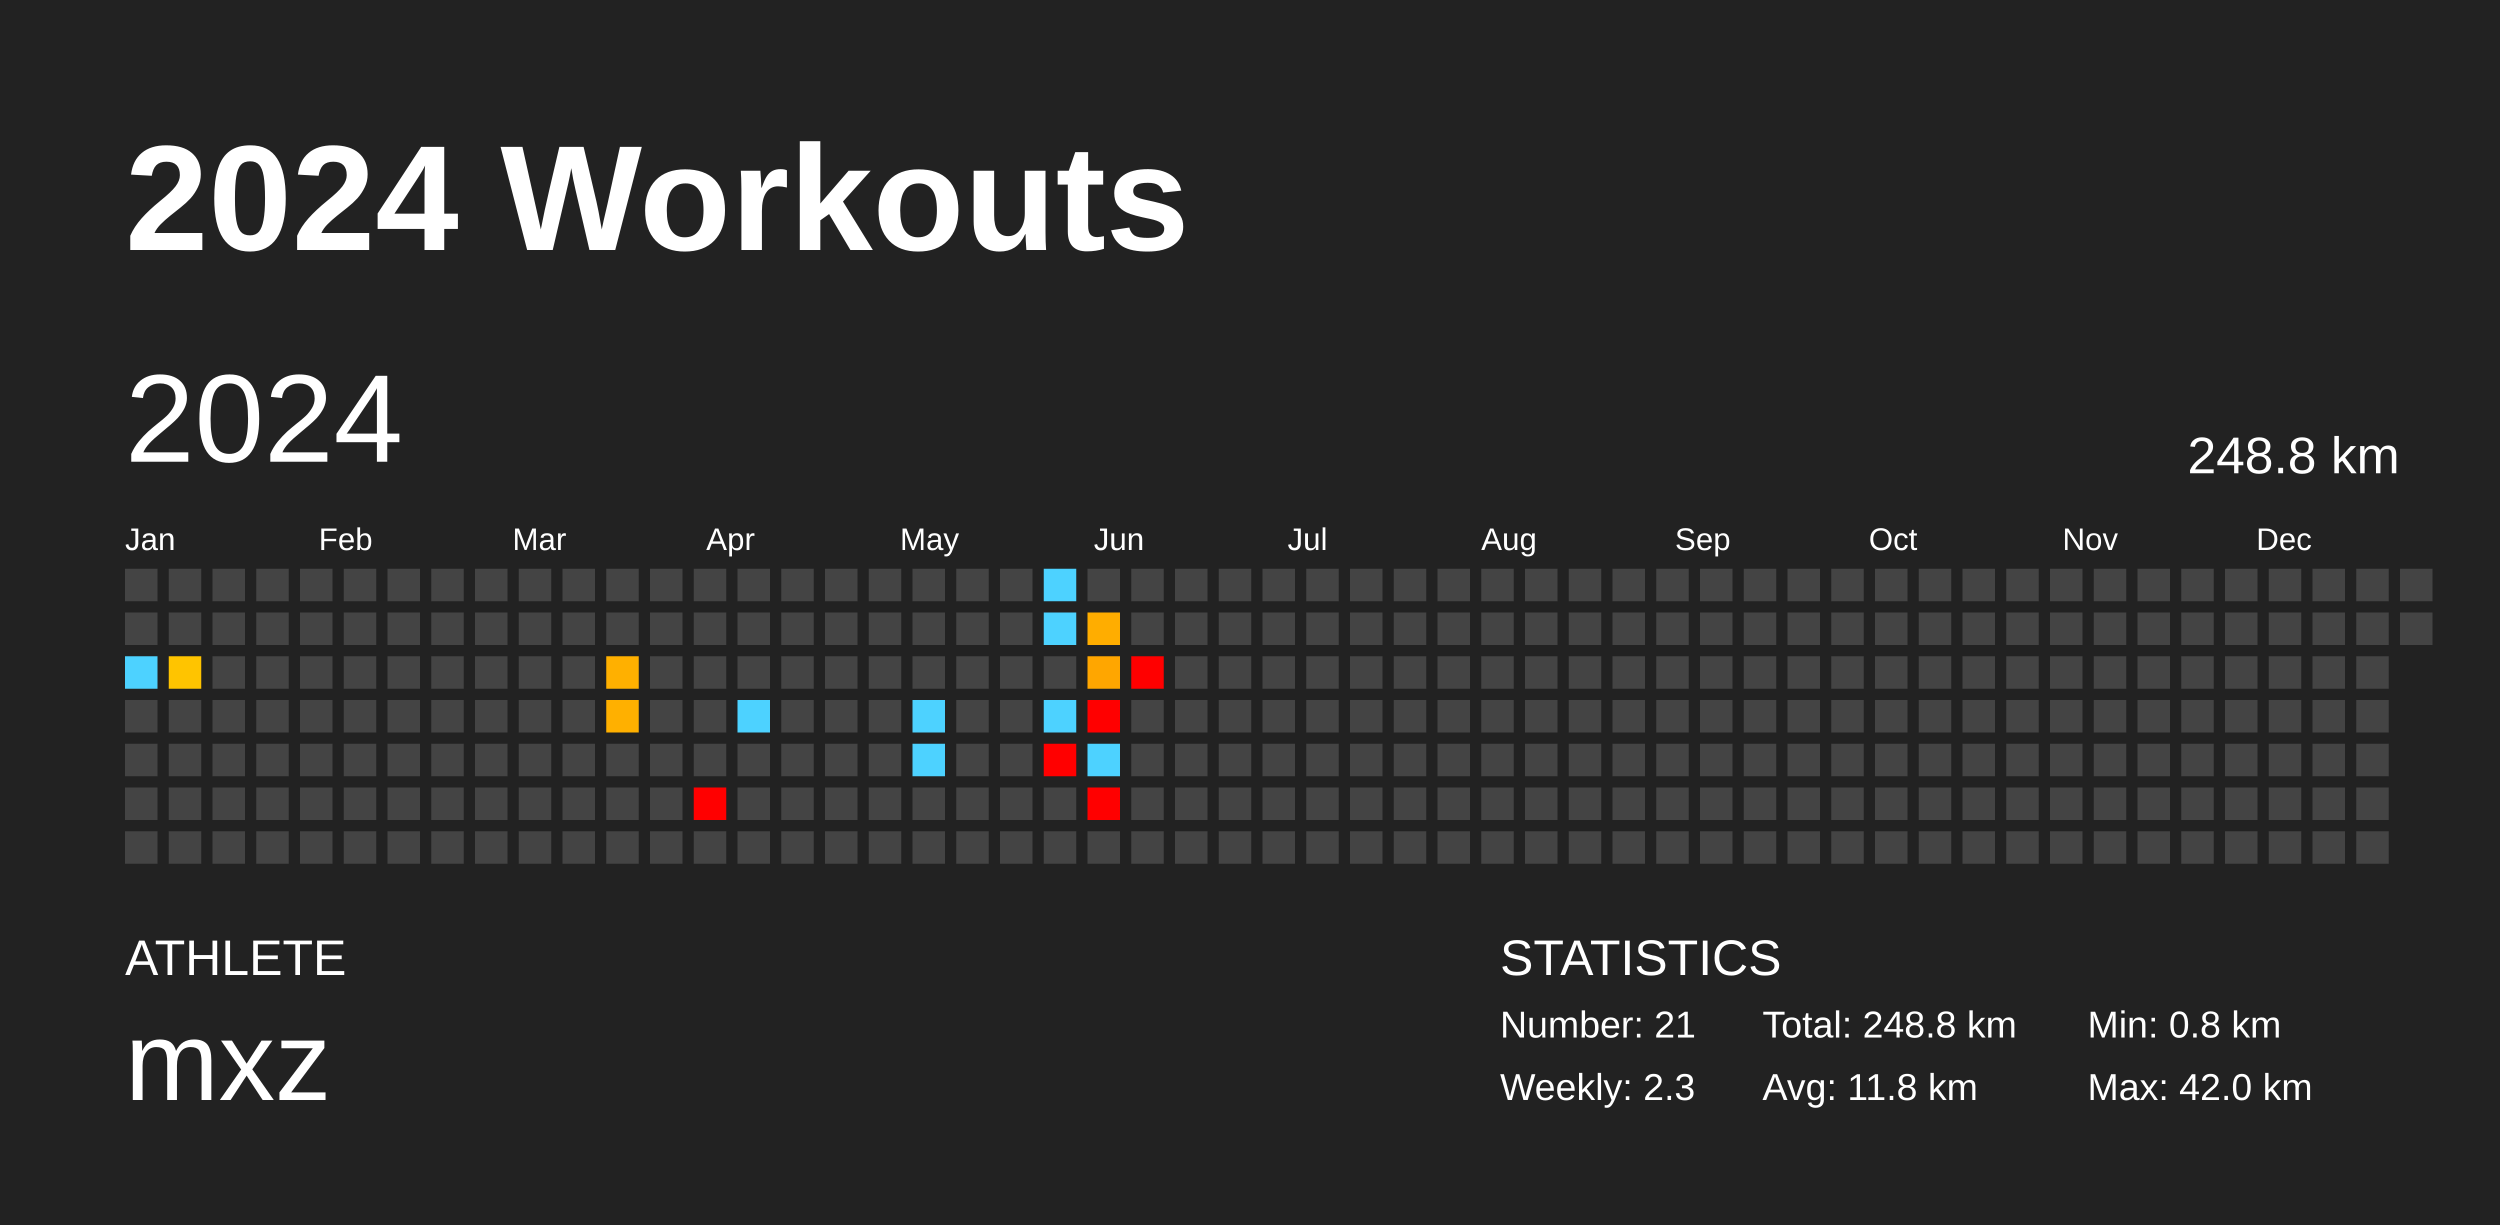
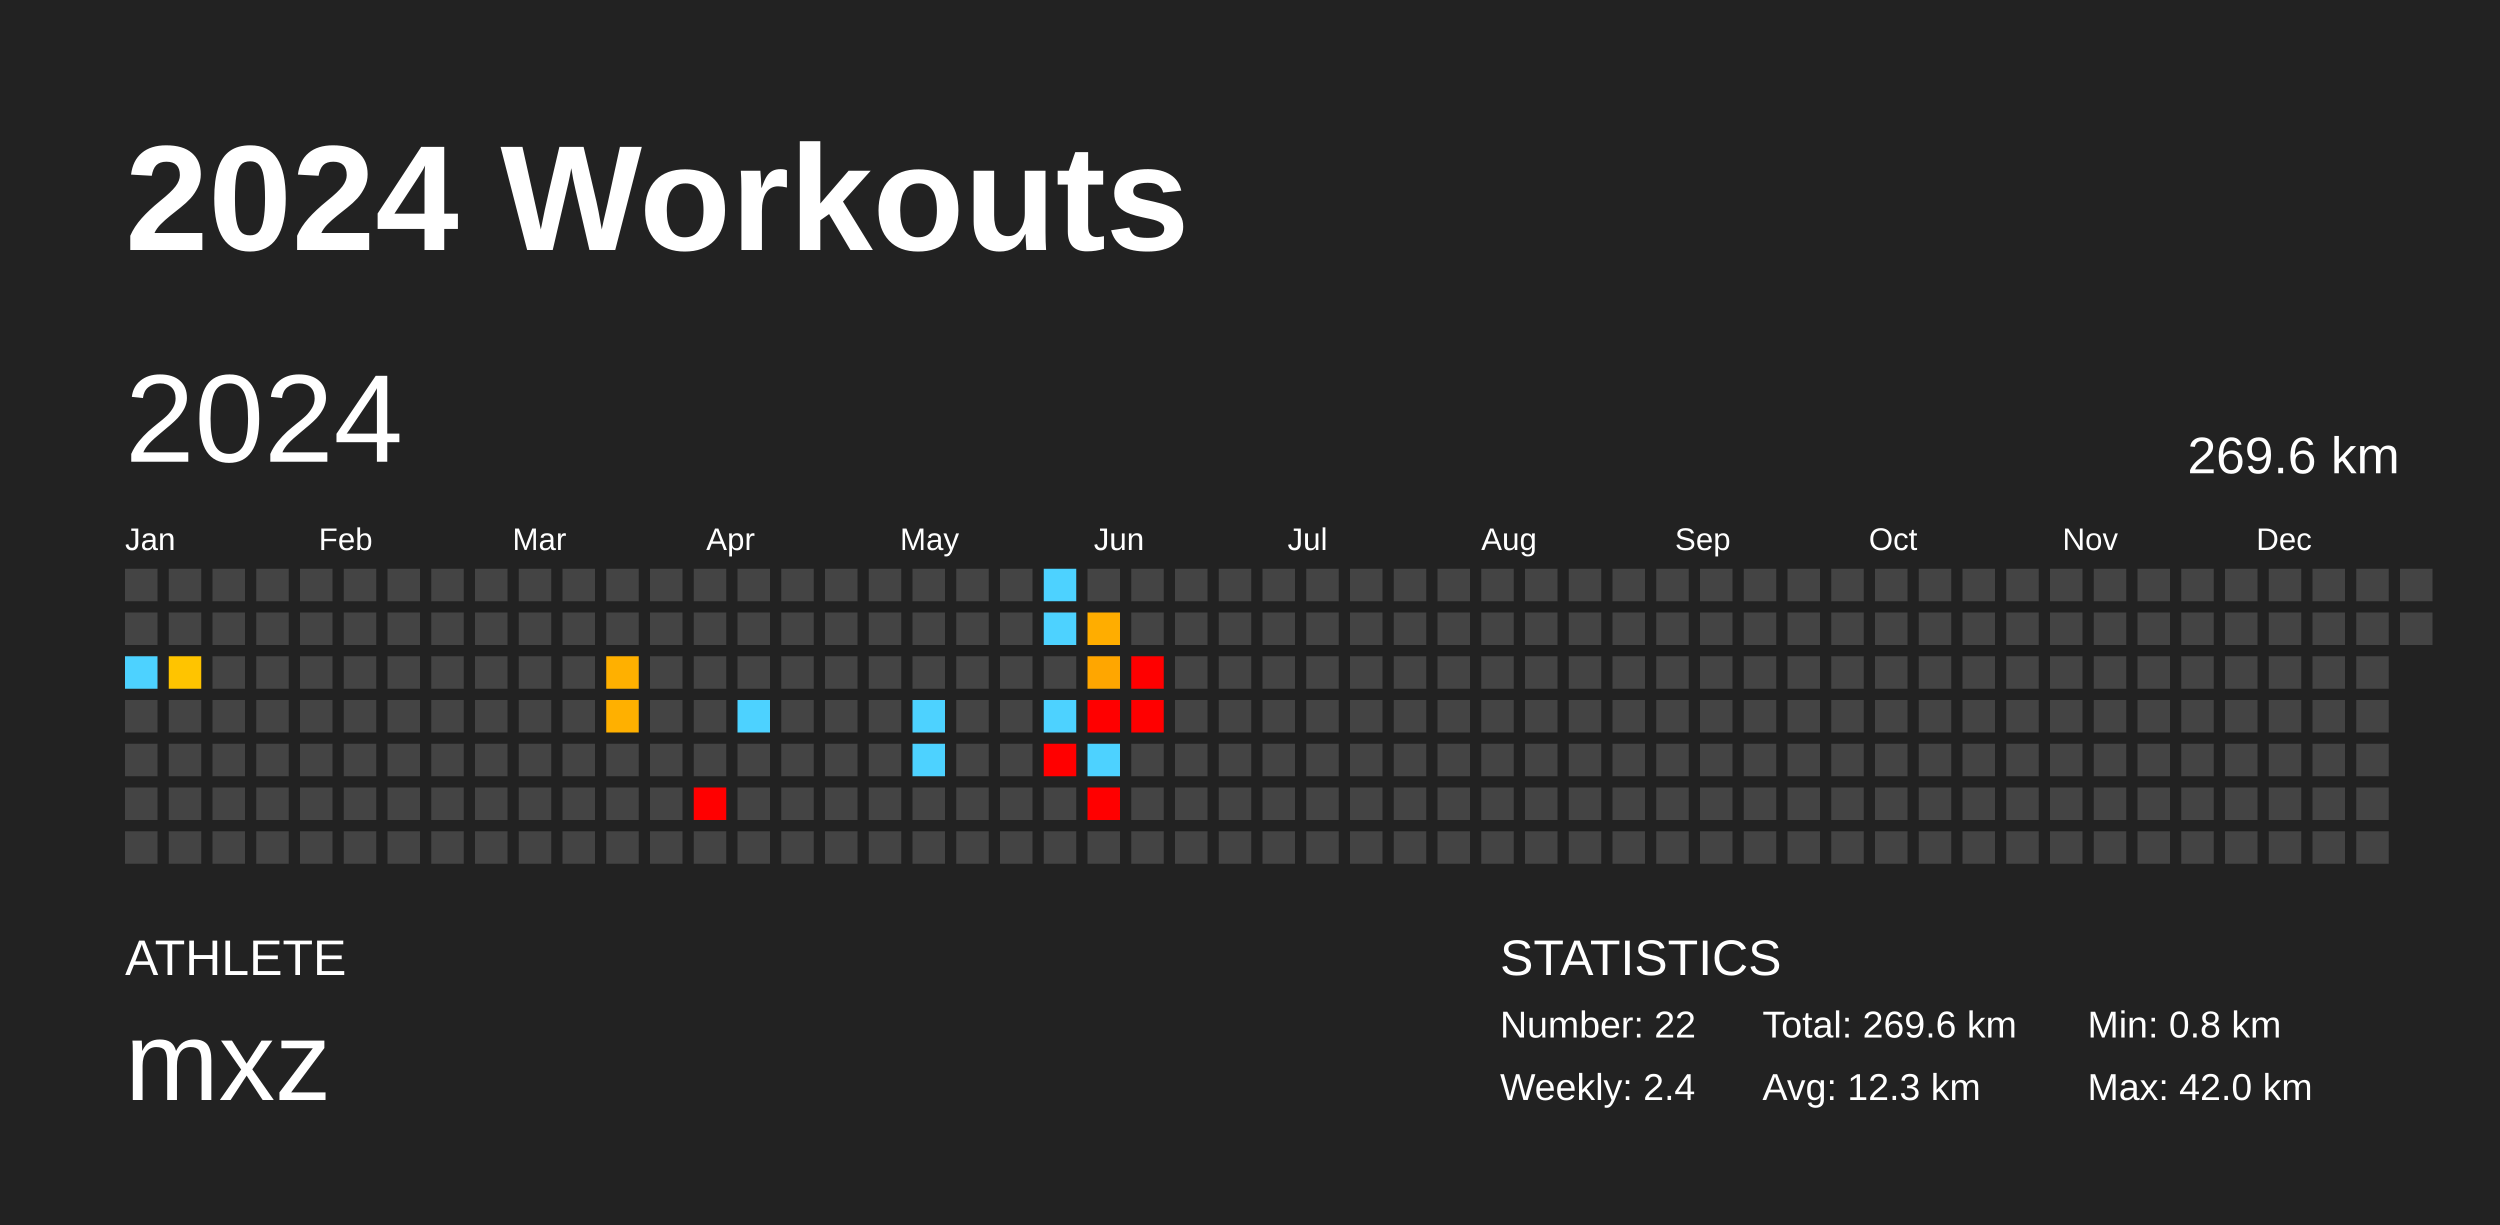
<svg xmlns="http://www.w3.org/2000/svg" baseProfile="full" height="98mm" version="1.1" viewBox="0,0,200,98" width="200mm">
  <defs />
  <rect fill="#222222" height="98" width="200" x="0" y="0" />
  <text fill="#FFFFFF" style="font-size:12px; font-family:Arial; font-weight:bold;" x="10" y="20">2024 Workouts</text>
  <text fill="#FFFFFF" style="font-size:4px; font-family:Arial" x="10" y="78">ATHLETE</text>
  <text fill="#FFFFFF" style="font-size:9px; font-family:Arial" x="10" y="88">mxz</text>
  <text fill="#FFFFFF" style="font-size:4px; font-family:Arial" x="120" y="78">STATISTICS</text>
-   <text fill="#FFFFFF" style="font-size:3px; font-family:Arial" x="120" y="83">Number: 21</text>
-   <text fill="#FFFFFF" style="font-size:3px; font-family:Arial" x="120" y="88">Weekly: 2.3</text>
-   <text fill="#FFFFFF" style="font-size:3px; font-family:Arial" x="141" y="83">Total: 248.8 km</text>
-   <text fill="#FFFFFF" style="font-size:3px; font-family:Arial" x="141" y="88">Avg: 11.8 km</text>
+   <text fill="#FFFFFF" style="font-size:3px; font-family:Arial" x="120" y="83">Number: 22</text>
+   <text fill="#FFFFFF" style="font-size:3px; font-family:Arial" x="120" y="88">Weekly: 2.4</text>
+   <text fill="#FFFFFF" style="font-size:3px; font-family:Arial" x="141" y="83">Total: 269.6 km</text>
+   <text fill="#FFFFFF" style="font-size:3px; font-family:Arial" x="141" y="88">Avg: 12.3 km</text>
  <text fill="#FFFFFF" style="font-size:3px; font-family:Arial" x="167" y="83">Min: 0.8 km</text>
  <text fill="#FFFFFF" style="font-size:3px; font-family:Arial" x="167" y="88">Max: 42.0 km</text>
  <text dominant-baseline="hanging" fill="#FFFFFF" style="font-size:10.0px; font-family:Arial;" x="10" y="30">2024</text>
-   <text dominant-baseline="hanging" fill="#FFFFFF" style="font-size:4.125px; font-family:Arial;" x="175" y="35">248.8 km</text>
+   <text dominant-baseline="hanging" fill="#FFFFFF" style="font-size:4.125px; font-family:Arial;" x="175" y="35">269.6 km</text>
  <text fill="#FFFFFF" style="font-size:2.5px; font-family:Arial" x="10.0" y="44">Jan</text>
  <text fill="#FFFFFF" style="font-size:2.5px; font-family:Arial" x="25.5" y="44">Feb</text>
  <text fill="#FFFFFF" style="font-size:2.5px; font-family:Arial" x="41.0" y="44">Mar</text>
  <text fill="#FFFFFF" style="font-size:2.5px; font-family:Arial" x="56.5" y="44">Apr</text>
  <text fill="#FFFFFF" style="font-size:2.5px; font-family:Arial" x="72.0" y="44">May</text>
  <text fill="#FFFFFF" style="font-size:2.5px; font-family:Arial" x="87.5" y="44">Jun</text>
  <text fill="#FFFFFF" style="font-size:2.5px; font-family:Arial" x="103.0" y="44">Jul</text>
  <text fill="#FFFFFF" style="font-size:2.5px; font-family:Arial" x="118.5" y="44">Aug</text>
  <text fill="#FFFFFF" style="font-size:2.5px; font-family:Arial" x="134.0" y="44">Sep</text>
  <text fill="#FFFFFF" style="font-size:2.5px; font-family:Arial" x="149.5" y="44">Oct</text>
  <text fill="#FFFFFF" style="font-size:2.5px; font-family:Arial" x="165.0" y="44">Nov</text>
  <text fill="#FFFFFF" style="font-size:2.5px; font-family:Arial" x="180.5" y="44">Dec</text>
  <rect fill="#444444" height="2.6" width="2.6" x="10.0" y="45.5" />
  <rect fill="#444444" height="2.6" width="2.6" x="10.0" y="49.0" />
  <rect fill="#4dd2ff" height="2.6" width="2.6" x="10.0" y="52.5" />
  <rect fill="#444444" height="2.6" width="2.6" x="10.0" y="56.0" />
  <rect fill="#444444" height="2.6" width="2.6" x="10.0" y="59.5" />
  <rect fill="#444444" height="2.6" width="2.6" x="10.0" y="63.0" />
  <rect fill="#444444" height="2.6" width="2.6" x="10.0" y="66.5" />
  <rect fill="#444444" height="2.6" width="2.6" x="13.5" y="45.5" />
  <rect fill="#444444" height="2.6" width="2.6" x="13.5" y="49.0" />
  <rect fill="#ffc400" height="2.6" width="2.6" x="13.5" y="52.5" />
  <rect fill="#444444" height="2.6" width="2.6" x="13.5" y="56.0" />
  <rect fill="#444444" height="2.6" width="2.6" x="13.5" y="59.5" />
  <rect fill="#444444" height="2.6" width="2.6" x="13.5" y="63.0" />
  <rect fill="#444444" height="2.6" width="2.6" x="13.5" y="66.5" />
  <rect fill="#444444" height="2.6" width="2.6" x="17.0" y="45.5" />
  <rect fill="#444444" height="2.6" width="2.6" x="17.0" y="49.0" />
  <rect fill="#444444" height="2.6" width="2.6" x="17.0" y="52.5" />
  <rect fill="#444444" height="2.6" width="2.6" x="17.0" y="56.0" />
  <rect fill="#444444" height="2.6" width="2.6" x="17.0" y="59.5" />
  <rect fill="#444444" height="2.6" width="2.6" x="17.0" y="63.0" />
  <rect fill="#444444" height="2.6" width="2.6" x="17.0" y="66.5" />
  <rect fill="#444444" height="2.6" width="2.6" x="20.5" y="45.5" />
  <rect fill="#444444" height="2.6" width="2.6" x="20.5" y="49.0" />
  <rect fill="#444444" height="2.6" width="2.6" x="20.5" y="52.5" />
  <rect fill="#444444" height="2.6" width="2.6" x="20.5" y="56.0" />
  <rect fill="#444444" height="2.6" width="2.6" x="20.5" y="59.5" />
  <rect fill="#444444" height="2.6" width="2.6" x="20.5" y="63.0" />
  <rect fill="#444444" height="2.6" width="2.6" x="20.5" y="66.5" />
  <rect fill="#444444" height="2.6" width="2.6" x="24.0" y="45.5" />
  <rect fill="#444444" height="2.6" width="2.6" x="24.0" y="49.0" />
  <rect fill="#444444" height="2.6" width="2.6" x="24.0" y="52.5" />
  <rect fill="#444444" height="2.6" width="2.6" x="24.0" y="56.0" />
  <rect fill="#444444" height="2.6" width="2.6" x="24.0" y="59.5" />
  <rect fill="#444444" height="2.6" width="2.6" x="24.0" y="63.0" />
  <rect fill="#444444" height="2.6" width="2.6" x="24.0" y="66.5" />
  <rect fill="#444444" height="2.6" width="2.6" x="27.5" y="45.5" />
  <rect fill="#444444" height="2.6" width="2.6" x="27.5" y="49.0" />
  <rect fill="#444444" height="2.6" width="2.6" x="27.5" y="52.5" />
  <rect fill="#444444" height="2.6" width="2.6" x="27.5" y="56.0" />
  <rect fill="#444444" height="2.6" width="2.6" x="27.5" y="59.5" />
  <rect fill="#444444" height="2.6" width="2.6" x="27.5" y="63.0" />
  <rect fill="#444444" height="2.6" width="2.6" x="27.5" y="66.5" />
  <rect fill="#444444" height="2.6" width="2.6" x="31.0" y="45.5" />
  <rect fill="#444444" height="2.6" width="2.6" x="31.0" y="49.0" />
  <rect fill="#444444" height="2.6" width="2.6" x="31.0" y="52.5" />
  <rect fill="#444444" height="2.6" width="2.6" x="31.0" y="56.0" />
  <rect fill="#444444" height="2.6" width="2.6" x="31.0" y="59.5" />
  <rect fill="#444444" height="2.6" width="2.6" x="31.0" y="63.0" />
  <rect fill="#444444" height="2.6" width="2.6" x="31.0" y="66.5" />
  <rect fill="#444444" height="2.6" width="2.6" x="34.5" y="45.5" />
  <rect fill="#444444" height="2.6" width="2.6" x="34.5" y="49.0" />
  <rect fill="#444444" height="2.6" width="2.6" x="34.5" y="52.5" />
  <rect fill="#444444" height="2.6" width="2.6" x="34.5" y="56.0" />
  <rect fill="#444444" height="2.6" width="2.6" x="34.5" y="59.5" />
  <rect fill="#444444" height="2.6" width="2.6" x="34.5" y="63.0" />
  <rect fill="#444444" height="2.6" width="2.6" x="34.5" y="66.5" />
  <rect fill="#444444" height="2.6" width="2.6" x="38.0" y="45.5" />
  <rect fill="#444444" height="2.6" width="2.6" x="38.0" y="49.0" />
  <rect fill="#444444" height="2.6" width="2.6" x="38.0" y="52.5" />
  <rect fill="#444444" height="2.6" width="2.6" x="38.0" y="56.0" />
  <rect fill="#444444" height="2.6" width="2.6" x="38.0" y="59.5" />
  <rect fill="#444444" height="2.6" width="2.6" x="38.0" y="63.0" />
  <rect fill="#444444" height="2.6" width="2.6" x="38.0" y="66.5" />
  <rect fill="#444444" height="2.6" width="2.6" x="41.5" y="45.5" />
  <rect fill="#444444" height="2.6" width="2.6" x="41.5" y="49.0" />
  <rect fill="#444444" height="2.6" width="2.6" x="41.5" y="52.5" />
  <rect fill="#444444" height="2.6" width="2.6" x="41.5" y="56.0" />
  <rect fill="#444444" height="2.6" width="2.6" x="41.5" y="59.5" />
  <rect fill="#444444" height="2.6" width="2.6" x="41.5" y="63.0" />
  <rect fill="#444444" height="2.6" width="2.6" x="41.5" y="66.5" />
  <rect fill="#444444" height="2.6" width="2.6" x="45.0" y="45.5" />
  <rect fill="#444444" height="2.6" width="2.6" x="45.0" y="49.0" />
  <rect fill="#444444" height="2.6" width="2.6" x="45.0" y="52.5" />
  <rect fill="#444444" height="2.6" width="2.6" x="45.0" y="56.0" />
  <rect fill="#444444" height="2.6" width="2.6" x="45.0" y="59.5" />
  <rect fill="#444444" height="2.6" width="2.6" x="45.0" y="63.0" />
  <rect fill="#444444" height="2.6" width="2.6" x="45.0" y="66.5" />
  <rect fill="#444444" height="2.6" width="2.6" x="48.5" y="45.5" />
  <rect fill="#444444" height="2.6" width="2.6" x="48.5" y="49.0" />
  <rect fill="#ffb000" height="2.6" width="2.6" x="48.5" y="52.5" />
  <rect fill="#ffb000" height="2.6" width="2.6" x="48.5" y="56.0" />
  <rect fill="#444444" height="2.6" width="2.6" x="48.5" y="59.5" />
  <rect fill="#444444" height="2.6" width="2.6" x="48.5" y="63.0" />
  <rect fill="#444444" height="2.6" width="2.6" x="48.5" y="66.5" />
  <rect fill="#444444" height="2.6" width="2.6" x="52.0" y="45.5" />
  <rect fill="#444444" height="2.6" width="2.6" x="52.0" y="49.0" />
  <rect fill="#444444" height="2.6" width="2.6" x="52.0" y="52.5" />
  <rect fill="#444444" height="2.6" width="2.6" x="52.0" y="56.0" />
  <rect fill="#444444" height="2.6" width="2.6" x="52.0" y="59.5" />
  <rect fill="#444444" height="2.6" width="2.6" x="52.0" y="63.0" />
  <rect fill="#444444" height="2.6" width="2.6" x="52.0" y="66.5" />
  <rect fill="#444444" height="2.6" width="2.6" x="55.5" y="45.5" />
  <rect fill="#444444" height="2.6" width="2.6" x="55.5" y="49.0" />
  <rect fill="#444444" height="2.6" width="2.6" x="55.5" y="52.5" />
  <rect fill="#444444" height="2.6" width="2.6" x="55.5" y="56.0" />
  <rect fill="#444444" height="2.6" width="2.6" x="55.5" y="59.5" />
  <rect fill="red" height="2.6" width="2.6" x="55.5" y="63.0" />
  <rect fill="#444444" height="2.6" width="2.6" x="55.5" y="66.5" />
  <rect fill="#444444" height="2.6" width="2.6" x="59.0" y="45.5" />
  <rect fill="#444444" height="2.6" width="2.6" x="59.0" y="49.0" />
  <rect fill="#444444" height="2.6" width="2.6" x="59.0" y="52.5" />
  <rect fill="#4dd2ff" height="2.6" width="2.6" x="59.0" y="56.0" />
  <rect fill="#444444" height="2.6" width="2.6" x="59.0" y="59.5" />
  <rect fill="#444444" height="2.6" width="2.6" x="59.0" y="63.0" />
  <rect fill="#444444" height="2.6" width="2.6" x="59.0" y="66.5" />
  <rect fill="#444444" height="2.6" width="2.6" x="62.5" y="45.5" />
  <rect fill="#444444" height="2.6" width="2.6" x="62.5" y="49.0" />
  <rect fill="#444444" height="2.6" width="2.6" x="62.5" y="52.5" />
  <rect fill="#444444" height="2.6" width="2.6" x="62.5" y="56.0" />
  <rect fill="#444444" height="2.6" width="2.6" x="62.5" y="59.5" />
  <rect fill="#444444" height="2.6" width="2.6" x="62.5" y="63.0" />
  <rect fill="#444444" height="2.6" width="2.6" x="62.5" y="66.5" />
  <rect fill="#444444" height="2.6" width="2.6" x="66.0" y="45.5" />
  <rect fill="#444444" height="2.6" width="2.6" x="66.0" y="49.0" />
  <rect fill="#444444" height="2.6" width="2.6" x="66.0" y="52.5" />
  <rect fill="#444444" height="2.6" width="2.6" x="66.0" y="56.0" />
  <rect fill="#444444" height="2.6" width="2.6" x="66.0" y="59.5" />
  <rect fill="#444444" height="2.6" width="2.6" x="66.0" y="63.0" />
  <rect fill="#444444" height="2.6" width="2.6" x="66.0" y="66.5" />
  <rect fill="#444444" height="2.6" width="2.6" x="69.5" y="45.5" />
  <rect fill="#444444" height="2.6" width="2.6" x="69.5" y="49.0" />
  <rect fill="#444444" height="2.6" width="2.6" x="69.5" y="52.5" />
  <rect fill="#444444" height="2.6" width="2.6" x="69.5" y="56.0" />
  <rect fill="#444444" height="2.6" width="2.6" x="69.5" y="59.5" />
  <rect fill="#444444" height="2.6" width="2.6" x="69.5" y="63.0" />
  <rect fill="#444444" height="2.6" width="2.6" x="69.5" y="66.5" />
  <rect fill="#444444" height="2.6" width="2.6" x="73.0" y="45.5" />
  <rect fill="#444444" height="2.6" width="2.6" x="73.0" y="49.0" />
  <rect fill="#444444" height="2.6" width="2.6" x="73.0" y="52.5" />
  <rect fill="#4dd2ff" height="2.6" width="2.6" x="73.0" y="56.0" />
  <rect fill="#4dd2ff" height="2.6" width="2.6" x="73.0" y="59.5" />
  <rect fill="#444444" height="2.6" width="2.6" x="73.0" y="63.0" />
  <rect fill="#444444" height="2.6" width="2.6" x="73.0" y="66.5" />
  <rect fill="#444444" height="2.6" width="2.6" x="76.5" y="45.5" />
  <rect fill="#444444" height="2.6" width="2.6" x="76.5" y="49.0" />
  <rect fill="#444444" height="2.6" width="2.6" x="76.5" y="52.5" />
  <rect fill="#444444" height="2.6" width="2.6" x="76.5" y="56.0" />
  <rect fill="#444444" height="2.6" width="2.6" x="76.5" y="59.5" />
  <rect fill="#444444" height="2.6" width="2.6" x="76.5" y="63.0" />
  <rect fill="#444444" height="2.6" width="2.6" x="76.5" y="66.5" />
  <rect fill="#444444" height="2.6" width="2.6" x="80.0" y="45.5" />
  <rect fill="#444444" height="2.6" width="2.6" x="80.0" y="49.0" />
  <rect fill="#444444" height="2.6" width="2.6" x="80.0" y="52.5" />
  <rect fill="#444444" height="2.6" width="2.6" x="80.0" y="56.0" />
  <rect fill="#444444" height="2.6" width="2.6" x="80.0" y="59.5" />
  <rect fill="#444444" height="2.6" width="2.6" x="80.0" y="63.0" />
  <rect fill="#444444" height="2.6" width="2.6" x="80.0" y="66.5" />
  <rect fill="#4dd2ff" height="2.6" width="2.6" x="83.5" y="45.5" />
  <rect fill="#4dd2ff" height="2.6" width="2.6" x="83.5" y="49.0" />
  <rect fill="#444444" height="2.6" width="2.6" x="83.5" y="52.5" />
  <rect fill="#4dd2ff" height="2.6" width="2.6" x="83.5" y="56.0" />
  <rect fill="red" height="2.6" width="2.6" x="83.5" y="59.5" />
  <rect fill="#444444" height="2.6" width="2.6" x="83.5" y="63.0" />
  <rect fill="#444444" height="2.6" width="2.6" x="83.5" y="66.5" />
  <rect fill="#444444" height="2.6" width="2.6" x="87.0" y="45.5" />
  <rect fill="#ffad00" height="2.6" width="2.6" x="87.0" y="49.0" />
  <rect fill="#ffa600" height="2.6" width="2.6" x="87.0" y="52.5" />
  <rect fill="red" height="2.6" width="2.6" x="87.0" y="56.0" />
  <rect fill="#4dd2ff" height="2.6" width="2.6" x="87.0" y="59.5" />
  <rect fill="red" height="2.6" width="2.6" x="87.0" y="63.0" />
  <rect fill="#444444" height="2.6" width="2.6" x="87.0" y="66.5" />
  <rect fill="#444444" height="2.6" width="2.6" x="90.5" y="45.5" />
  <rect fill="#444444" height="2.6" width="2.6" x="90.5" y="49.0" />
  <rect fill="red" height="2.6" width="2.6" x="90.5" y="52.5" />
-   <rect fill="#444444" height="2.6" width="2.6" x="90.5" y="56.0" />
+   <rect fill="red" height="2.6" width="2.6" x="90.5" y="56.0" />
  <rect fill="#444444" height="2.6" width="2.6" x="90.5" y="59.5" />
  <rect fill="#444444" height="2.6" width="2.6" x="90.5" y="63.0" />
  <rect fill="#444444" height="2.6" width="2.6" x="90.5" y="66.5" />
  <rect fill="#444444" height="2.6" width="2.6" x="94.0" y="45.5" />
  <rect fill="#444444" height="2.6" width="2.6" x="94.0" y="49.0" />
  <rect fill="#444444" height="2.6" width="2.6" x="94.0" y="52.5" />
  <rect fill="#444444" height="2.6" width="2.6" x="94.0" y="56.0" />
  <rect fill="#444444" height="2.6" width="2.6" x="94.0" y="59.5" />
  <rect fill="#444444" height="2.6" width="2.6" x="94.0" y="63.0" />
  <rect fill="#444444" height="2.6" width="2.6" x="94.0" y="66.5" />
  <rect fill="#444444" height="2.6" width="2.6" x="97.5" y="45.5" />
  <rect fill="#444444" height="2.6" width="2.6" x="97.5" y="49.0" />
  <rect fill="#444444" height="2.6" width="2.6" x="97.5" y="52.5" />
  <rect fill="#444444" height="2.6" width="2.6" x="97.5" y="56.0" />
  <rect fill="#444444" height="2.6" width="2.6" x="97.5" y="59.5" />
  <rect fill="#444444" height="2.6" width="2.6" x="97.5" y="63.0" />
  <rect fill="#444444" height="2.6" width="2.6" x="97.5" y="66.5" />
  <rect fill="#444444" height="2.6" width="2.6" x="101.0" y="45.5" />
  <rect fill="#444444" height="2.6" width="2.6" x="101.0" y="49.0" />
  <rect fill="#444444" height="2.6" width="2.6" x="101.0" y="52.5" />
  <rect fill="#444444" height="2.6" width="2.6" x="101.0" y="56.0" />
  <rect fill="#444444" height="2.6" width="2.6" x="101.0" y="59.5" />
  <rect fill="#444444" height="2.6" width="2.6" x="101.0" y="63.0" />
  <rect fill="#444444" height="2.6" width="2.6" x="101.0" y="66.5" />
  <rect fill="#444444" height="2.6" width="2.6" x="104.5" y="45.5" />
  <rect fill="#444444" height="2.6" width="2.6" x="104.5" y="49.0" />
  <rect fill="#444444" height="2.6" width="2.6" x="104.5" y="52.5" />
  <rect fill="#444444" height="2.6" width="2.6" x="104.5" y="56.0" />
  <rect fill="#444444" height="2.6" width="2.6" x="104.5" y="59.5" />
  <rect fill="#444444" height="2.6" width="2.6" x="104.5" y="63.0" />
  <rect fill="#444444" height="2.6" width="2.6" x="104.5" y="66.5" />
  <rect fill="#444444" height="2.6" width="2.6" x="108.0" y="45.5" />
  <rect fill="#444444" height="2.6" width="2.6" x="108.0" y="49.0" />
  <rect fill="#444444" height="2.6" width="2.6" x="108.0" y="52.5" />
  <rect fill="#444444" height="2.6" width="2.6" x="108.0" y="56.0" />
  <rect fill="#444444" height="2.6" width="2.6" x="108.0" y="59.5" />
  <rect fill="#444444" height="2.6" width="2.6" x="108.0" y="63.0" />
  <rect fill="#444444" height="2.6" width="2.6" x="108.0" y="66.5" />
  <rect fill="#444444" height="2.6" width="2.6" x="111.5" y="45.5" />
  <rect fill="#444444" height="2.6" width="2.6" x="111.5" y="49.0" />
  <rect fill="#444444" height="2.6" width="2.6" x="111.5" y="52.5" />
  <rect fill="#444444" height="2.6" width="2.6" x="111.5" y="56.0" />
  <rect fill="#444444" height="2.6" width="2.6" x="111.5" y="59.5" />
  <rect fill="#444444" height="2.6" width="2.6" x="111.5" y="63.0" />
  <rect fill="#444444" height="2.6" width="2.6" x="111.5" y="66.5" />
  <rect fill="#444444" height="2.6" width="2.6" x="115.0" y="45.5" />
  <rect fill="#444444" height="2.6" width="2.6" x="115.0" y="49.0" />
  <rect fill="#444444" height="2.6" width="2.6" x="115.0" y="52.5" />
  <rect fill="#444444" height="2.6" width="2.6" x="115.0" y="56.0" />
  <rect fill="#444444" height="2.6" width="2.6" x="115.0" y="59.5" />
  <rect fill="#444444" height="2.6" width="2.6" x="115.0" y="63.0" />
  <rect fill="#444444" height="2.6" width="2.6" x="115.0" y="66.5" />
  <rect fill="#444444" height="2.6" width="2.6" x="118.5" y="45.5" />
  <rect fill="#444444" height="2.6" width="2.6" x="118.5" y="49.0" />
  <rect fill="#444444" height="2.6" width="2.6" x="118.5" y="52.5" />
  <rect fill="#444444" height="2.6" width="2.6" x="118.5" y="56.0" />
  <rect fill="#444444" height="2.6" width="2.6" x="118.5" y="59.5" />
  <rect fill="#444444" height="2.6" width="2.6" x="118.5" y="63.0" />
  <rect fill="#444444" height="2.6" width="2.6" x="118.5" y="66.5" />
  <rect fill="#444444" height="2.6" width="2.6" x="122.0" y="45.5" />
  <rect fill="#444444" height="2.6" width="2.6" x="122.0" y="49.0" />
  <rect fill="#444444" height="2.6" width="2.6" x="122.0" y="52.5" />
  <rect fill="#444444" height="2.6" width="2.6" x="122.0" y="56.0" />
  <rect fill="#444444" height="2.6" width="2.6" x="122.0" y="59.5" />
  <rect fill="#444444" height="2.6" width="2.6" x="122.0" y="63.0" />
  <rect fill="#444444" height="2.6" width="2.6" x="122.0" y="66.5" />
  <rect fill="#444444" height="2.6" width="2.6" x="125.5" y="45.5" />
  <rect fill="#444444" height="2.6" width="2.6" x="125.5" y="49.0" />
  <rect fill="#444444" height="2.6" width="2.6" x="125.5" y="52.5" />
  <rect fill="#444444" height="2.6" width="2.6" x="125.5" y="56.0" />
  <rect fill="#444444" height="2.6" width="2.6" x="125.5" y="59.5" />
  <rect fill="#444444" height="2.6" width="2.6" x="125.5" y="63.0" />
  <rect fill="#444444" height="2.6" width="2.6" x="125.5" y="66.5" />
  <rect fill="#444444" height="2.6" width="2.6" x="129.0" y="45.5" />
  <rect fill="#444444" height="2.6" width="2.6" x="129.0" y="49.0" />
  <rect fill="#444444" height="2.6" width="2.6" x="129.0" y="52.5" />
  <rect fill="#444444" height="2.6" width="2.6" x="129.0" y="56.0" />
  <rect fill="#444444" height="2.6" width="2.6" x="129.0" y="59.5" />
  <rect fill="#444444" height="2.6" width="2.6" x="129.0" y="63.0" />
  <rect fill="#444444" height="2.6" width="2.6" x="129.0" y="66.5" />
  <rect fill="#444444" height="2.6" width="2.6" x="132.5" y="45.5" />
  <rect fill="#444444" height="2.6" width="2.6" x="132.5" y="49.0" />
  <rect fill="#444444" height="2.6" width="2.6" x="132.5" y="52.5" />
  <rect fill="#444444" height="2.6" width="2.6" x="132.5" y="56.0" />
  <rect fill="#444444" height="2.6" width="2.6" x="132.5" y="59.5" />
  <rect fill="#444444" height="2.6" width="2.6" x="132.5" y="63.0" />
  <rect fill="#444444" height="2.6" width="2.6" x="132.5" y="66.5" />
  <rect fill="#444444" height="2.6" width="2.6" x="136.0" y="45.5" />
  <rect fill="#444444" height="2.6" width="2.6" x="136.0" y="49.0" />
  <rect fill="#444444" height="2.6" width="2.6" x="136.0" y="52.5" />
  <rect fill="#444444" height="2.6" width="2.6" x="136.0" y="56.0" />
  <rect fill="#444444" height="2.6" width="2.6" x="136.0" y="59.5" />
  <rect fill="#444444" height="2.6" width="2.6" x="136.0" y="63.0" />
  <rect fill="#444444" height="2.6" width="2.6" x="136.0" y="66.5" />
  <rect fill="#444444" height="2.6" width="2.6" x="139.5" y="45.5" />
  <rect fill="#444444" height="2.6" width="2.6" x="139.5" y="49.0" />
  <rect fill="#444444" height="2.6" width="2.6" x="139.5" y="52.5" />
  <rect fill="#444444" height="2.6" width="2.6" x="139.5" y="56.0" />
  <rect fill="#444444" height="2.6" width="2.6" x="139.5" y="59.5" />
  <rect fill="#444444" height="2.6" width="2.6" x="139.5" y="63.0" />
  <rect fill="#444444" height="2.6" width="2.6" x="139.5" y="66.5" />
  <rect fill="#444444" height="2.6" width="2.6" x="143.0" y="45.5" />
  <rect fill="#444444" height="2.6" width="2.6" x="143.0" y="49.0" />
  <rect fill="#444444" height="2.6" width="2.6" x="143.0" y="52.5" />
  <rect fill="#444444" height="2.6" width="2.6" x="143.0" y="56.0" />
  <rect fill="#444444" height="2.6" width="2.6" x="143.0" y="59.5" />
  <rect fill="#444444" height="2.6" width="2.6" x="143.0" y="63.0" />
  <rect fill="#444444" height="2.6" width="2.6" x="143.0" y="66.5" />
  <rect fill="#444444" height="2.6" width="2.6" x="146.5" y="45.5" />
  <rect fill="#444444" height="2.6" width="2.6" x="146.5" y="49.0" />
  <rect fill="#444444" height="2.6" width="2.6" x="146.5" y="52.5" />
  <rect fill="#444444" height="2.6" width="2.6" x="146.5" y="56.0" />
  <rect fill="#444444" height="2.6" width="2.6" x="146.5" y="59.5" />
  <rect fill="#444444" height="2.6" width="2.6" x="146.5" y="63.0" />
  <rect fill="#444444" height="2.6" width="2.6" x="146.5" y="66.5" />
  <rect fill="#444444" height="2.6" width="2.6" x="150.0" y="45.5" />
  <rect fill="#444444" height="2.6" width="2.6" x="150.0" y="49.0" />
  <rect fill="#444444" height="2.6" width="2.6" x="150.0" y="52.5" />
  <rect fill="#444444" height="2.6" width="2.6" x="150.0" y="56.0" />
  <rect fill="#444444" height="2.6" width="2.6" x="150.0" y="59.5" />
  <rect fill="#444444" height="2.6" width="2.6" x="150.0" y="63.0" />
  <rect fill="#444444" height="2.6" width="2.6" x="150.0" y="66.5" />
  <rect fill="#444444" height="2.6" width="2.6" x="153.5" y="45.5" />
  <rect fill="#444444" height="2.6" width="2.6" x="153.5" y="49.0" />
  <rect fill="#444444" height="2.6" width="2.6" x="153.5" y="52.5" />
  <rect fill="#444444" height="2.6" width="2.6" x="153.5" y="56.0" />
  <rect fill="#444444" height="2.6" width="2.6" x="153.5" y="59.5" />
  <rect fill="#444444" height="2.6" width="2.6" x="153.5" y="63.0" />
  <rect fill="#444444" height="2.6" width="2.6" x="153.5" y="66.5" />
  <rect fill="#444444" height="2.6" width="2.6" x="157.0" y="45.5" />
  <rect fill="#444444" height="2.6" width="2.6" x="157.0" y="49.0" />
  <rect fill="#444444" height="2.6" width="2.6" x="157.0" y="52.5" />
  <rect fill="#444444" height="2.6" width="2.6" x="157.0" y="56.0" />
  <rect fill="#444444" height="2.6" width="2.6" x="157.0" y="59.5" />
  <rect fill="#444444" height="2.6" width="2.6" x="157.0" y="63.0" />
  <rect fill="#444444" height="2.6" width="2.6" x="157.0" y="66.5" />
  <rect fill="#444444" height="2.6" width="2.6" x="160.5" y="45.5" />
  <rect fill="#444444" height="2.6" width="2.6" x="160.5" y="49.0" />
  <rect fill="#444444" height="2.6" width="2.6" x="160.5" y="52.5" />
  <rect fill="#444444" height="2.6" width="2.6" x="160.5" y="56.0" />
  <rect fill="#444444" height="2.6" width="2.6" x="160.5" y="59.5" />
  <rect fill="#444444" height="2.6" width="2.6" x="160.5" y="63.0" />
  <rect fill="#444444" height="2.6" width="2.6" x="160.5" y="66.5" />
  <rect fill="#444444" height="2.6" width="2.6" x="164.0" y="45.5" />
  <rect fill="#444444" height="2.6" width="2.6" x="164.0" y="49.0" />
  <rect fill="#444444" height="2.6" width="2.6" x="164.0" y="52.5" />
  <rect fill="#444444" height="2.6" width="2.6" x="164.0" y="56.0" />
  <rect fill="#444444" height="2.6" width="2.6" x="164.0" y="59.5" />
  <rect fill="#444444" height="2.6" width="2.6" x="164.0" y="63.0" />
  <rect fill="#444444" height="2.6" width="2.6" x="164.0" y="66.5" />
  <rect fill="#444444" height="2.6" width="2.6" x="167.5" y="45.5" />
  <rect fill="#444444" height="2.6" width="2.6" x="167.5" y="49.0" />
  <rect fill="#444444" height="2.6" width="2.6" x="167.5" y="52.5" />
  <rect fill="#444444" height="2.6" width="2.6" x="167.5" y="56.0" />
  <rect fill="#444444" height="2.6" width="2.6" x="167.5" y="59.5" />
  <rect fill="#444444" height="2.6" width="2.6" x="167.5" y="63.0" />
  <rect fill="#444444" height="2.6" width="2.6" x="167.5" y="66.5" />
  <rect fill="#444444" height="2.6" width="2.6" x="171.0" y="45.5" />
  <rect fill="#444444" height="2.6" width="2.6" x="171.0" y="49.0" />
  <rect fill="#444444" height="2.6" width="2.6" x="171.0" y="52.5" />
  <rect fill="#444444" height="2.6" width="2.6" x="171.0" y="56.0" />
  <rect fill="#444444" height="2.6" width="2.6" x="171.0" y="59.5" />
  <rect fill="#444444" height="2.6" width="2.6" x="171.0" y="63.0" />
  <rect fill="#444444" height="2.6" width="2.6" x="171.0" y="66.5" />
  <rect fill="#444444" height="2.6" width="2.6" x="174.5" y="45.5" />
  <rect fill="#444444" height="2.6" width="2.6" x="174.5" y="49.0" />
  <rect fill="#444444" height="2.6" width="2.6" x="174.5" y="52.5" />
  <rect fill="#444444" height="2.6" width="2.6" x="174.5" y="56.0" />
  <rect fill="#444444" height="2.6" width="2.6" x="174.5" y="59.5" />
  <rect fill="#444444" height="2.6" width="2.6" x="174.5" y="63.0" />
  <rect fill="#444444" height="2.6" width="2.6" x="174.5" y="66.5" />
  <rect fill="#444444" height="2.6" width="2.6" x="178.0" y="45.5" />
  <rect fill="#444444" height="2.6" width="2.6" x="178.0" y="49.0" />
  <rect fill="#444444" height="2.6" width="2.6" x="178.0" y="52.5" />
  <rect fill="#444444" height="2.6" width="2.6" x="178.0" y="56.0" />
  <rect fill="#444444" height="2.6" width="2.6" x="178.0" y="59.5" />
  <rect fill="#444444" height="2.6" width="2.6" x="178.0" y="63.0" />
  <rect fill="#444444" height="2.6" width="2.6" x="178.0" y="66.5" />
  <rect fill="#444444" height="2.6" width="2.6" x="181.5" y="45.5" />
  <rect fill="#444444" height="2.6" width="2.6" x="181.5" y="49.0" />
  <rect fill="#444444" height="2.6" width="2.6" x="181.5" y="52.5" />
  <rect fill="#444444" height="2.6" width="2.6" x="181.5" y="56.0" />
  <rect fill="#444444" height="2.6" width="2.6" x="181.5" y="59.5" />
  <rect fill="#444444" height="2.6" width="2.6" x="181.5" y="63.0" />
  <rect fill="#444444" height="2.6" width="2.6" x="181.5" y="66.5" />
  <rect fill="#444444" height="2.6" width="2.6" x="185.0" y="45.5" />
  <rect fill="#444444" height="2.6" width="2.6" x="185.0" y="49.0" />
  <rect fill="#444444" height="2.6" width="2.6" x="185.0" y="52.5" />
  <rect fill="#444444" height="2.6" width="2.6" x="185.0" y="56.0" />
  <rect fill="#444444" height="2.6" width="2.6" x="185.0" y="59.5" />
  <rect fill="#444444" height="2.6" width="2.6" x="185.0" y="63.0" />
  <rect fill="#444444" height="2.6" width="2.6" x="185.0" y="66.5" />
  <rect fill="#444444" height="2.6" width="2.6" x="188.5" y="45.5" />
  <rect fill="#444444" height="2.6" width="2.6" x="188.5" y="49.0" />
  <rect fill="#444444" height="2.6" width="2.6" x="188.5" y="52.5" />
  <rect fill="#444444" height="2.6" width="2.6" x="188.5" y="56.0" />
  <rect fill="#444444" height="2.6" width="2.6" x="188.5" y="59.5" />
  <rect fill="#444444" height="2.6" width="2.6" x="188.5" y="63.0" />
  <rect fill="#444444" height="2.6" width="2.6" x="188.5" y="66.5" />
  <rect fill="#444444" height="2.6" width="2.6" x="192.0" y="45.5" />
  <rect fill="#444444" height="2.6" width="2.6" x="192.0" y="49.0" />
</svg>
